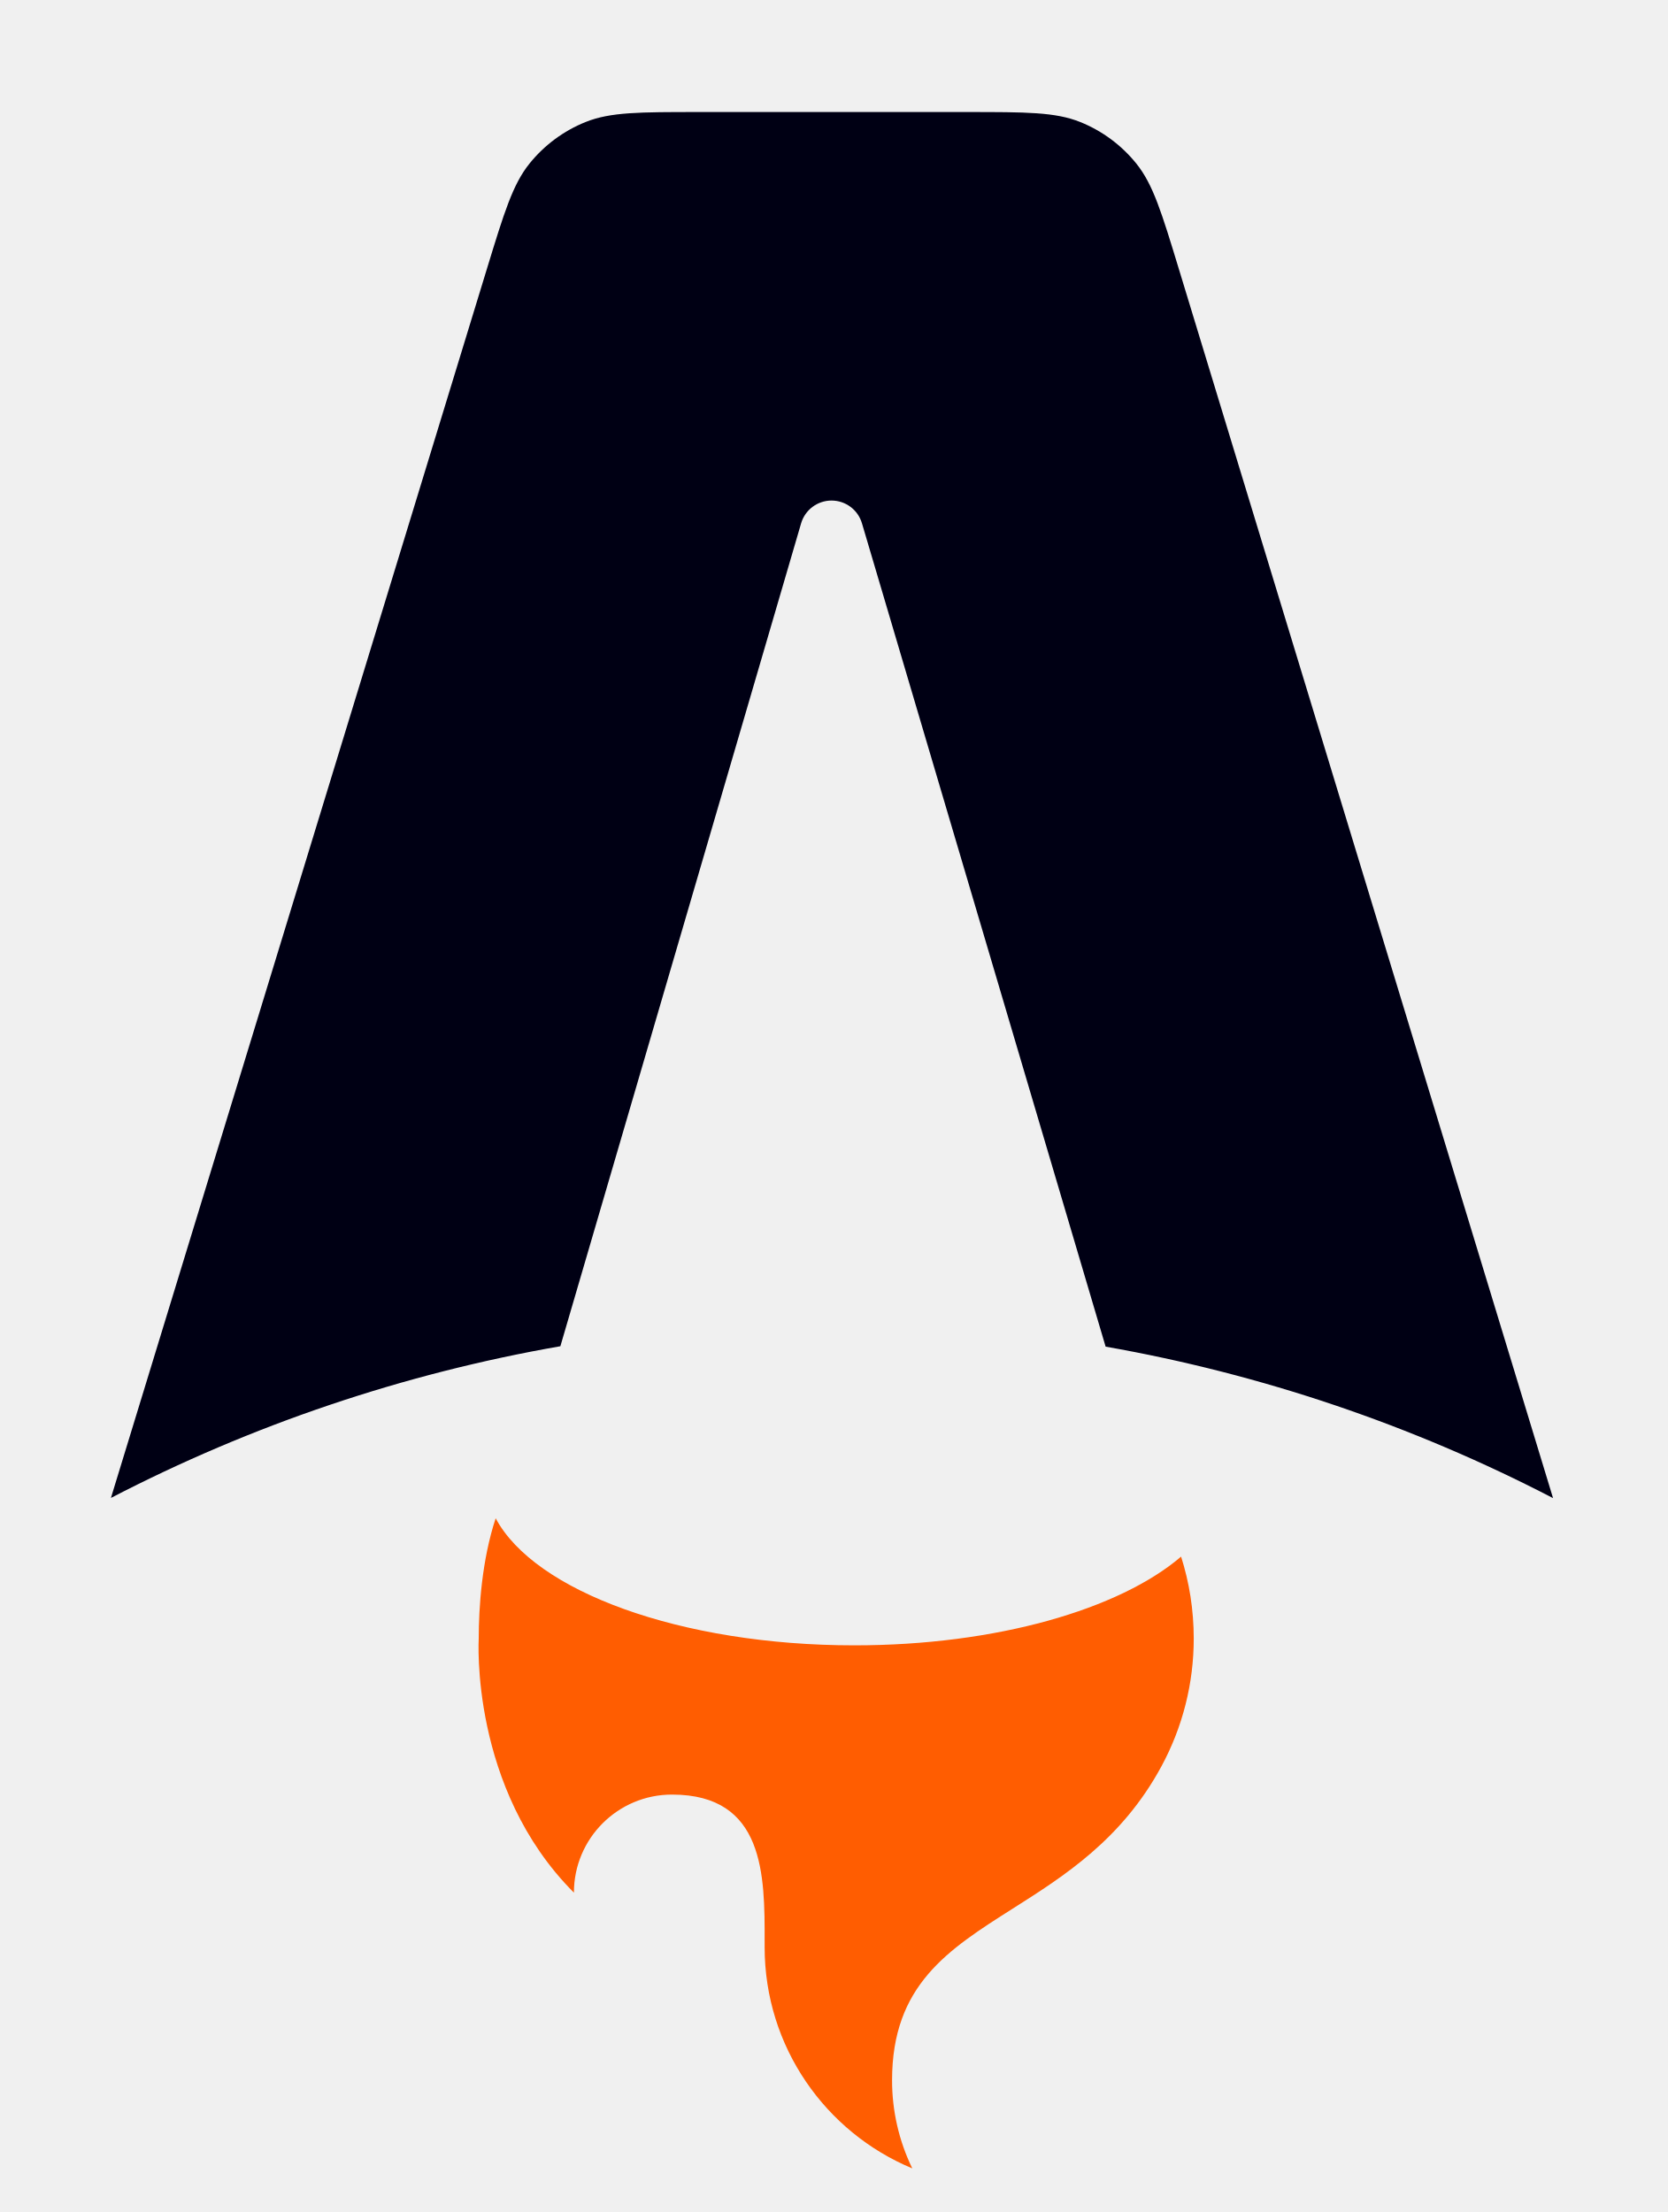
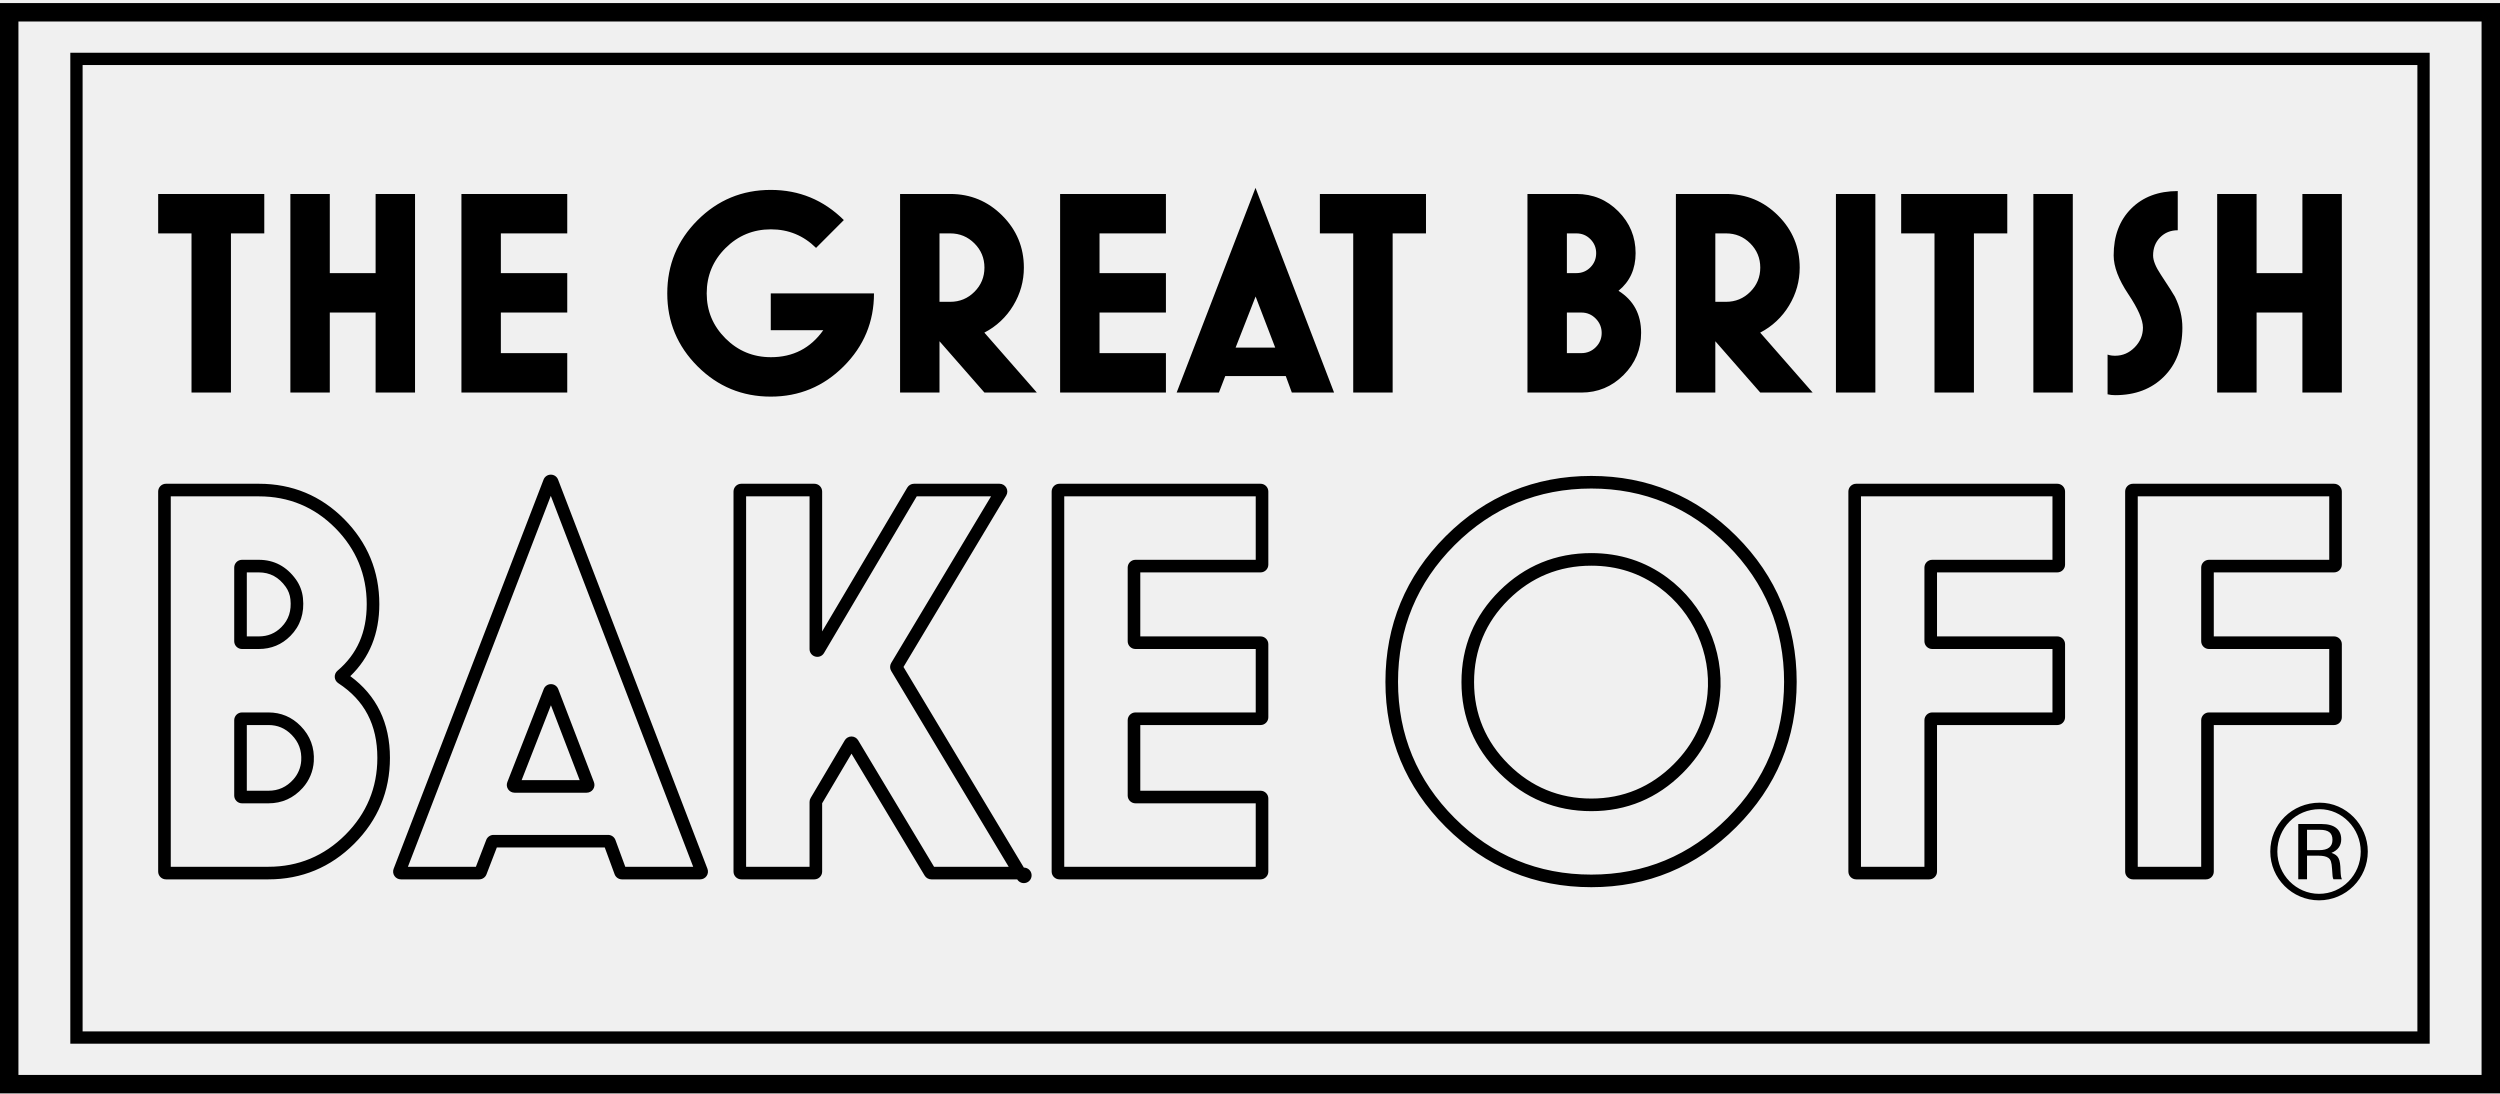
- <svg xmlns="http://www.w3.org/2000/svg" width="193" height="256" fill="none">
-   <style>
-         #flame { fill: #FF5D01; }
-         #a { fill: #000014; }
-         @media (prefers-color-scheme: dark) {
-             #a { fill: #fff; }
-         }
-     </style>
-   <path id="a" fill-rule="evenodd" clip-rule="evenodd" d="M131.496 18.929c1.943 2.413 2.935 5.67 4.917 12.181l43.309 142.27a180.277 180.277 0 00-51.778-17.53L99.746 60.56a3.67 3.67 0 00-7.042.01l-27.857 95.232a180.224 180.224 0 00-52.01 17.557l43.52-142.281c1.989-6.502 2.983-9.752 4.927-12.16a15.999 15.999 0 016.484-4.798c2.872-1.154 6.271-1.154 13.07-1.154h31.085c6.807 0 10.211 0 13.085 1.157a16 16 0 016.488 4.806z" fill="url(#paint0_linear)" />
-   <path id="flame" fill-rule="evenodd" clip-rule="evenodd" d="M136.678 180.151c-7.14 6.105-21.39 10.268-37.804 10.268-20.147 0-37.033-6.272-41.513-14.707-1.602 4.835-1.962 10.367-1.962 13.902 0 0-1.055 17.355 11.016 29.426 0-6.268 5.081-11.349 11.349-11.349 10.743 0 10.731 9.373 10.721 16.977v.679c0 11.542 7.054 21.436 17.086 25.606a23.27 23.27 0 01-2.339-10.2c0-11.008 6.463-15.107 13.973-19.87 5.977-3.79 12.616-8.001 17.192-16.449a31.013 31.013 0 003.744-14.82c0-3.299-.513-6.479-1.463-9.463z" />
+ <svg xmlns="http://www.w3.org/2000/svg" viewBox="0 0 407 178">
+   <g fill-rule="evenodd">
+     <path d="M3 175h401V3.5H3V175zm-3 3h407V.5H0V178z" />
+     <path d="M13.448 167.913h380.104V10.587H13.448v157.326zm-2 2h384.104V8.587H11.448v161.326z" />
+     <path d="M43.025 37.996h-5.428v25.913h-6.419V37.996H25.75v-6.418h17.275v6.418M67.568 63.909h-6.419V50.882h-7.458v13.027h-6.418V31.578h6.418v12.885h7.458V31.578h6.419v32.331M92.348 63.909H75.12V31.578h17.228v6.418H81.539v6.467h10.809v6.419H81.539v6.608h10.809v6.419M142.285 47.767c0 4.626-1.645 8.583-4.933 11.87-3.289 3.289-7.245 4.933-11.871 4.933-4.657 0-8.63-1.644-11.918-4.933-3.288-3.287-4.932-7.244-4.932-11.87 0-4.657 1.644-8.629 4.932-11.918 3.288-3.288 7.261-4.932 11.918-4.932 4.626 0 8.591 1.636 11.895 4.909l-4.522 4.531c-2.042-2.014-4.49-3.021-7.348-3.021-2.889 0-5.354 1.018-7.394 3.054-2.042 2.036-3.061 4.495-3.061 7.377 0 2.851 1.019 5.294 3.059 7.33 2.04 2.036 4.505 3.054 7.393 3.054 3.609 0 6.449-1.464 8.521-4.39h-8.543v-5.994h16.804M160.267 43.566c0-1.541-.543-2.855-1.628-3.941-1.086-1.085-2.4-1.629-3.941-1.629h-1.747v11.14h1.747c1.541 0 2.855-.543 3.941-1.629 1.085-1.085 1.628-2.399 1.628-3.941zm8.532 20.343h-8.532l-7.316-8.354v8.354h-6.419V31.578h8.166c3.303 0 6.127 1.173 8.472 3.518 2.343 2.345 3.516 5.172 3.516 8.477 0 2.203-.576 4.258-1.726 6.162a11.77 11.77 0 0 1-4.707 4.416l8.546 9.758zM189.813 63.909h-17.227V31.578h17.227v6.418h-10.809v6.467h10.809v6.419h-10.809v6.608h10.809v6.419M207.605 56.593l-3.193-8.321-3.257 8.321h6.45zm9.583 7.316h-6.877l-.988-2.69h-9.849l-1.036 2.69h-6.879l12.838-33.324 12.791 33.324zM232.151 37.996h-5.428v25.913h-6.419V37.996h-5.429v-6.418h17.276v6.418M260.753 54.209c0-.905-.323-1.686-.967-2.342-.645-.657-1.423-.985-2.336-.985h-2.361v6.608h2.361c.913 0 1.691-.32 2.336-.96.644-.64.967-1.414.967-2.321zm-.896-13.003c0-.88-.313-1.636-.936-2.265-.622-.63-1.386-.945-2.29-.945h-1.542v6.467h1.542c.904 0 1.668-.314 2.29-.945.623-.628.936-1.398.936-2.312zm7.316 12.98c0 2.675-.952 4.964-2.856 6.867-1.904 1.904-4.193 2.856-6.867 2.856h-8.78V31.578h7.977c2.674 0 4.948.943 6.82 2.832 1.872 1.888 2.809 4.153 2.809 6.796 0 2.58-.928 4.625-2.784 6.136 2.454 1.542 3.681 3.823 3.681 6.844zM286.572 43.566c0-1.541-.544-2.855-1.628-3.941-1.086-1.085-2.402-1.629-3.943-1.629h-1.746v11.14h1.746c1.541 0 2.857-.543 3.943-1.629 1.084-1.085 1.628-2.399 1.628-3.941zm8.531 20.343h-8.531l-7.317-8.354v8.354h-6.419V31.578h8.165c3.304 0 6.128 1.173 8.473 3.518 2.344 2.345 3.517 5.172 3.517 8.477 0 2.203-.577 4.258-1.727 6.162a11.767 11.767 0 0 1-4.706 4.416l8.545 9.758zM298.89 63.909h6.419V31.578h-6.419zM326.784 37.996h-5.428v25.913h-6.419V37.996h-5.429v-6.418h17.276v6.418M331.032 63.909h6.419V31.578h-6.419zM355.291 53.368c0 3.309-1.007 5.963-3.021 7.964-2.015 2.002-4.657 3.002-7.93 3.002-.44 0-.849-.048-1.227-.142v-6.466c.346.126.757.189 1.227.189 1.228 0 2.289-.456 3.186-1.369.897-.912 1.345-1.982 1.345-3.21 0-1.258-.794-3.075-2.382-5.451-1.59-2.376-2.385-4.476-2.385-6.301 0-3.178.952-5.718 2.856-7.623 1.904-1.904 4.429-2.856 7.577-2.856v6.381c-1.152 0-2.108.386-2.87 1.159-.762.772-1.143 1.756-1.143 2.954 0 .82.421 1.86 1.262 3.119 1.308 1.985 2.071 3.183 2.29 3.593.809 1.638 1.215 3.324 1.215 5.057M381.25 63.909h-6.419V50.882h-7.458v13.027h-6.419V31.578h6.419v12.885h7.458V31.578h6.419v32.331M40.181 103.607h1.948c1.471 0 2.677-.497 3.687-1.517 1.184-1.194 1.662-2.672 1.464-4.523a4.264 4.264 0 0 0-.761-2.026c-1.135-1.585-2.571-2.355-4.39-2.355h-1.948v10.421zm1.948 2.051h-2.734a1.267 1.267 0 0 1-1.265-1.266V92.401c0-.698.568-1.265 1.265-1.265h2.734c2.493 0 4.531 1.08 6.057 3.212a6.317 6.317 0 0 1 1.133 3.001c.264 2.468-.424 4.548-2.046 6.184-1.395 1.409-3.126 2.125-5.144 2.125zm-1.948 23.073h3.525c1.615 0 2.939-.6 4.048-1.833a5.064 5.064 0 0 0 1.286-3.064v-.001c.101-1.656-.409-3.031-1.56-4.203-1.052-1.072-2.287-1.593-3.774-1.593h-3.525v10.694zm3.525 2.05h-4.311a1.266 1.266 0 0 1-1.265-1.265v-12.265c0-.697.568-1.265 1.265-1.265h4.311c2.037 0 3.8.742 5.237 2.206 1.559 1.588 2.281 3.528 2.144 5.767v-.001a7.124 7.124 0 0 1-1.808 4.311c-1.499 1.667-3.373 2.512-5.573 2.512zm12.562-20.019l-.002.002.002-.002zM27.801 141.11h15.905c4.851 0 9.064-1.752 12.52-5.207 3.455-3.454 5.206-7.667 5.206-12.519 0-5.393-2.082-9.373-6.365-12.167a1.273 1.273 0 0 1-.571-.983 1.267 1.267 0 0 1 .447-1.037c3.202-2.711 4.76-6.259 4.76-10.844 0-4.794-1.722-8.961-5.119-12.388-3.394-3.423-7.575-5.158-12.425-5.158H27.801v60.303zm15.905 2.051H27.015a1.267 1.267 0 0 1-1.265-1.266V80.022c0-.698.568-1.266 1.265-1.266h15.144c5.417 0 10.087 1.94 13.881 5.765 3.791 3.824 5.714 8.477 5.714 13.832 0 4.781-1.59 8.719-4.728 11.725 4.284 3.138 6.457 7.609 6.457 13.306 0 5.416-1.954 10.116-5.807 13.969-3.855 3.854-8.555 5.808-13.97 5.808zM90.431 112.928v0zm-5.508 14.073h9.446l-4.677-12.186-4.769 12.186zm10.589 2.051h-11.74a1.265 1.265 0 0 1-1.178-1.727l5.927-15.143a1.255 1.255 0 0 1 1.181-.805c.526.001.989.318 1.178.81l5.814 15.147a1.266 1.266 0 0 1-1.182 1.718zm2.755 8.406l.002.007-.002-.007zm3.528 3.652h11.054L89.671 80.725 66.409 141.11h11.068l1.686-4.379a1.274 1.274 0 0 1 1.181-.809h18.659c.531 0 1.009.334 1.19.832l1.602 4.356zm-24.511.502l-.002.004.002-.004zm36.708 1.549h-12.745a1.273 1.273 0 0 1-1.188-.829l-1.603-4.36H80.883l-1.686 4.378c-.185.483-.66.811-1.181.811H65.264a1.264 1.264 0 0 1-1.18-1.721l24.408-63.358c.19-.492.653-.81 1.18-.81h.001c.529 0 .991.319 1.181.811l24.319 63.358a1.265 1.265 0 0 1-1.181 1.72zM149.473 80.42l-.002.003.002-.003zm-10.177 41.143l-.001.002.001-.002zm-5.549 9.377l-.01.018.01-.018zm18.315 10.17h12.151l-19.125-31.878c-.24-.401-.24-.9-.001-1.3l16.253-27.125h-12.096l-15.095 25.505a1.25 1.25 0 0 1-1.422.577 1.255 1.255 0 0 1-.932-1.221V80.807h-10.328v60.303h10.328v-10.552c0-.233.064-.46.184-.658l5.551-9.38c.225-.38.64-.619 1.085-.621h.005c.441 0 .856.236 1.084.615l12.358 20.596zm.223.37l.006.011-.006-.011zm13.315 1.681h-13.983c-.446 0-.863-.238-1.089-.622l-11.904-19.84-4.778 8.073v11.123c0 .698-.568 1.266-1.265 1.266h-11.9a1.267 1.267 0 0 1-1.265-1.266V80.022c0-.698.567-1.266 1.265-1.266h11.9c.697 0 1.265.568 1.265 1.266v22.776l13.861-23.42a1.27 1.27 0 0 1 1.089-.622h13.93c.455 0 .876.246 1.101.641a1.27 1.27 0 0 1-.014 1.274l-16.724 27.911 19.596 32.662a1.264 1.264 0 1 1-1.085 1.917zM173.259 141.11h31.174v-10.329h-19.58a1.266 1.266 0 0 1-1.265-1.265v-12.265c0-.697.568-1.265 1.265-1.265h19.58v-10.328h-19.58a1.267 1.267 0 0 1-1.265-1.266V92.401c0-.698.568-1.265 1.265-1.265h19.58V80.807h-31.174v60.303zm31.96 2.051h-32.745a1.267 1.267 0 0 1-1.265-1.266V80.022c0-.698.567-1.266 1.265-1.266h32.745c.697 0 1.265.568 1.265 1.266v11.9c0 .697-.568 1.264-1.265 1.264h-19.58v10.421h19.58c.697 0 1.265.568 1.265 1.265v11.899c0 .699-.568 1.266-1.265 1.266h-19.58v10.694h19.58c.697 0 1.265.568 1.265 1.265v11.899c0 .698-.568 1.266-1.265 1.266zM259.069 92.095c-5.242 0-9.782 1.864-13.495 5.544-3.713 3.673-5.596 8.185-5.596 13.411 0 5.168 1.884 9.666 5.598 13.369 3.712 3.706 8.252 5.586 13.493 5.586 5.18 0 9.69-1.88 13.404-5.586 3.25-3.241 5.103-7.091 5.508-11.442.623-6.654-2.357-13.279-7.774-17.291-3.213-2.383-6.961-3.591-11.138-3.591zm0 39.961c-5.804 0-10.831-2.081-14.942-6.185-4.114-4.103-6.2-9.089-6.2-14.821 0-5.794 2.087-10.796 6.203-14.869 4.112-4.072 9.137-6.137 14.939-6.137 4.626 0 8.784 1.344 12.36 3.993 5.989 4.438 9.282 11.768 8.594 19.131-.451 4.84-2.504 9.114-6.102 12.703-4.111 4.104-9.109 6.185-14.852 6.185zm0-52.523c-8.657 0-16.147 3.1-22.259 9.212-6.112 6.112-9.211 13.602-9.211 22.259 0 8.597 3.099 16.056 9.211 22.168 6.111 6.113 13.601 9.213 22.259 9.213 8.598 0 16.056-3.1 22.169-9.213 6.113-6.113 9.212-13.571 9.212-22.168 0-8.655-3.099-16.145-9.212-22.259-6.115-6.112-13.573-9.212-22.169-9.212zm0 64.902c-9.222 0-17.199-3.302-23.709-9.813-6.511-6.51-9.812-14.456-9.812-23.618 0-9.222 3.301-17.197 9.812-23.709 6.511-6.511 14.489-9.813 23.709-9.813 9.16 0 17.106 3.302 23.619 9.813 6.512 6.514 9.812 14.49 9.812 23.709 0 9.16-3.3 17.106-9.812 23.618-6.511 6.511-14.457 9.813-23.619 9.813zM302.967 141.11h10.329v-23.859c0-.697.568-1.265 1.265-1.265h19.58v-10.328h-19.58a1.267 1.267 0 0 1-1.265-1.266V92.401c0-.698.568-1.265 1.265-1.265h19.58V80.807h-31.174v60.303zm11.114 2.051h-11.9a1.268 1.268 0 0 1-1.265-1.266V80.022c0-.698.569-1.266 1.265-1.266h32.746c.697 0 1.265.568 1.265 1.266v11.9c0 .697-.568 1.264-1.265 1.264h-19.58v10.421h19.58c.697 0 1.265.568 1.265 1.265v11.899c0 .699-.568 1.266-1.265 1.266h-19.58v23.858c0 .698-.568 1.266-1.266 1.266zM348.026 141.11h10.328v-23.859c0-.697.567-1.265 1.265-1.265H379.2v-10.328h-19.581a1.267 1.267 0 0 1-1.265-1.266V92.401c0-.698.567-1.265 1.265-1.265H379.2V80.807h-31.174v60.303zm11.113 2.051H347.24a1.267 1.267 0 0 1-1.265-1.266V80.022c0-.698.567-1.266 1.265-1.266h32.746c.696 0 1.264.568 1.264 1.266v11.9c0 .697-.568 1.264-1.264 1.264h-19.581v10.421h19.581c.696 0 1.264.568 1.264 1.265v11.899c0 .699-.568 1.266-1.264 1.266h-19.581v23.858c0 .698-.568 1.266-1.266 1.266zM375.583 138.406h1.956c1.473 0 2.186-.552 2.186-1.68 0-1.126-.645-1.632-2.024-1.632h-2.118v3.312zm2.371-4.256c2.07 0 3.197.874 3.197 2.508 0 1.013-.552 1.772-1.587 2.186 1.15.414 1.427.966 1.473 2.876.045.897.092 1.15.23 1.426h-1.381c-.138-.23-.161-.552-.229-1.702-.07-1.082-.208-1.518-.621-1.795-.323-.23-.875-.345-1.589-.345h-1.864v3.842h-1.426v-8.996h3.797zm-7.202 4.487c0 3.773 3.06 6.879 6.787 6.879 3.75 0 6.788-3.083 6.788-6.879 0-3.774-3.038-6.903-6.696-6.903-3.843 0-6.879 3.037-6.879 6.903zm14.725 0a7.94 7.94 0 0 1-7.938 7.937c-4.372 0-7.937-3.566-7.937-7.937 0-4.441 3.543-7.961 8.053-7.961 4.278 0 7.822 3.612 7.822 7.961z" />
+   </g>
</svg>
